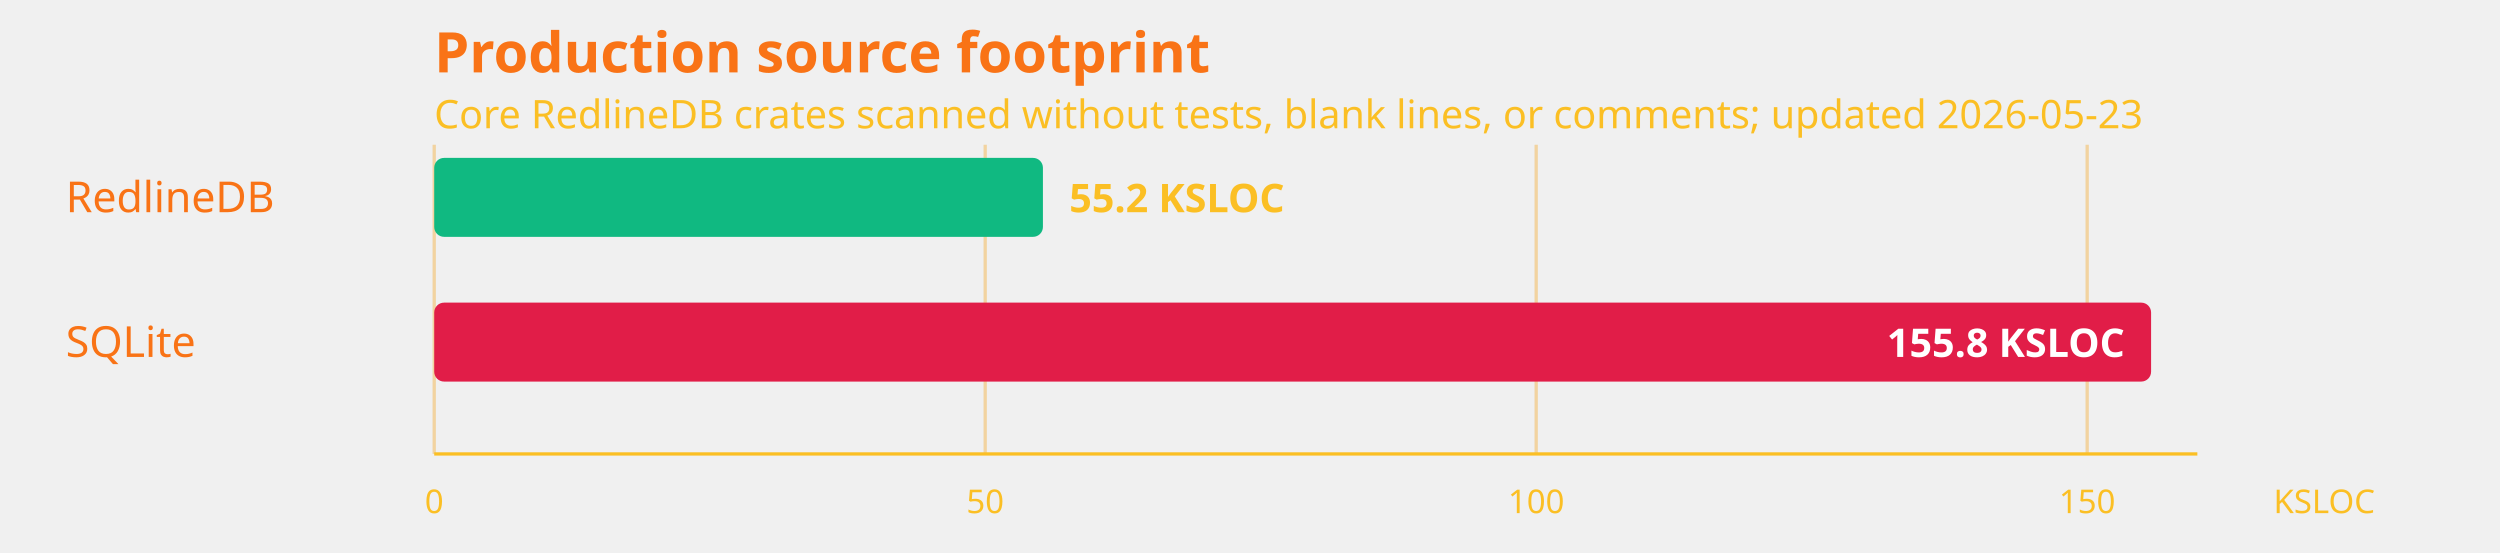
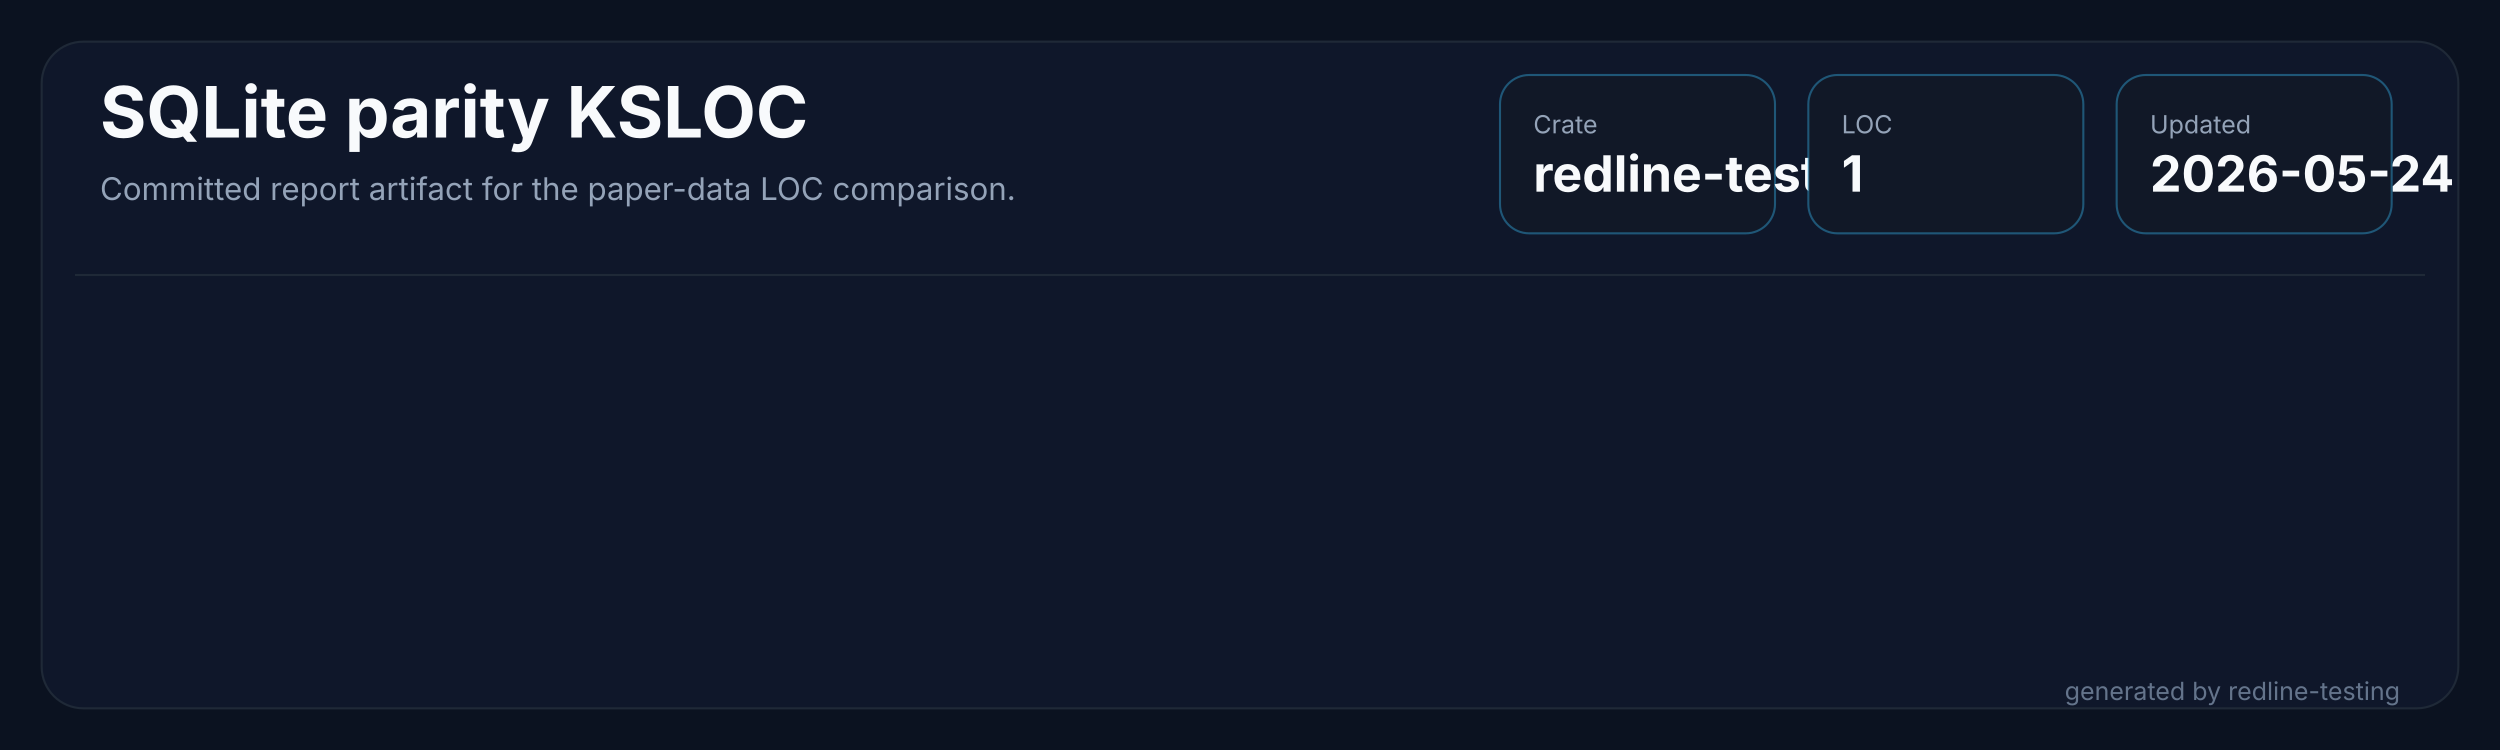
- <svg xmlns="http://www.w3.org/2000/svg" width="760" height="168" viewBox="0 0 760 168" role="img" aria-labelledby="ksloc-title ksloc-desc">
-   <text x="132" y="22" font-family="sans-serif" font-size="17" font-weight="700" fill="#f97316">Production source footprint</text>
-   <text x="132" y="39" font-family="sans-serif" font-size="12" fill="#fbbf24">Core RedlineDB crates scanned without tests, blank lines, or comments; updated 2026-05-23</text>
-   <line x1="132.00" y1="44" x2="132.00" y2="138" stroke="#f59e0b" opacity="0.35" />
-   <text x="132.00" y="156" font-family="sans-serif" font-size="10" fill="#fbbf24" text-anchor="middle">0</text>
-   <line x1="299.50" y1="44" x2="299.50" y2="138" stroke="#f59e0b" opacity="0.35" />
-   <text x="299.50" y="156" font-family="sans-serif" font-size="10" fill="#fbbf24" text-anchor="middle">50</text>
-   <line x1="467.00" y1="44" x2="467.00" y2="138" stroke="#f59e0b" opacity="0.35" />
-   <text x="467.00" y="156" font-family="sans-serif" font-size="10" fill="#fbbf24" text-anchor="middle">100</text>
-   <line x1="634.50" y1="44" x2="634.50" y2="138" stroke="#f59e0b" opacity="0.35" />
-   <text x="634.50" y="156" font-family="sans-serif" font-size="10" fill="#fbbf24" text-anchor="middle">150</text>
-   <line x1="132" y1="138" x2="668.00" y2="138" stroke="#fbbf24" />
-   <text x="722.00" y="156" font-family="sans-serif" font-size="10" fill="#fbbf24" text-anchor="end">KSLOC</text>
-   <text x="20" y="64.50" font-family="sans-serif" font-size="13" fill="#f97316">RedlineDB</text>
-   <rect x="132" y="48" width="185.05" height="24" rx="3" fill="#10b981" />
-   <text x="325.05" y="64.50" font-family="sans-serif" font-size="12" font-weight="700" fill="#fbbf24" text-anchor="start">55.2 KSLOC</text>
-   <text x="20" y="108.50" font-family="sans-serif" font-size="13" fill="#f97316">SQLite</text>
-   <rect x="132" y="92" width="521.93" height="24" rx="3" fill="#e11d48" />
-   <text x="645.93" y="108.50" font-family="sans-serif" font-size="12" font-weight="700" fill="#ffffff" text-anchor="end">155.8 KSLOC</text>
+ <svg xmlns="http://www.w3.org/2000/svg" width="1200" height="360" viewBox="0 0 1200 360" role="img" aria-labelledby="title desc">
+   <rect width="1200" height="360" fill="#0b1220" />
+   <rect x="20" y="20" width="1160" height="320" rx="20" fill="#0f172a" stroke="#1f2937" />
+   <path d="M 36 132 H 1164" stroke="#1f2937" stroke-width="1" />
+   <text x="48" y="66" fill="#f8fafc" font-family="Inter,Segoe UI,sans-serif" font-size="34" font-weight="700" letter-spacing="0">SQLite parity KSLOC</text>
+   <text x="48" y="96" fill="#94a3b8" font-family="Inter,Segoe UI,sans-serif" font-size="15" letter-spacing="0">Committed report artifact for the paper-data LOC comparison.</text>
+   <g transform="translate(720,36)">
+     <rect width="132" height="76" rx="14" fill="#111827" stroke="#38bdf8" stroke-opacity="0.38" />
+     <text x="16" y="28" fill="#94a3b8" font-family="Inter,Segoe UI,sans-serif" font-size="12" letter-spacing="0">Crate</text>
+     <text x="16" y="56" fill="#f8fafc" font-family="Inter,Segoe UI,sans-serif" font-size="24" font-weight="700" letter-spacing="0">redline-testing</text>
+   </g>
+   <g transform="translate(868,36)">
+     <rect width="132" height="76" rx="14" fill="#111827" stroke="#38bdf8" stroke-opacity="0.38" />
+     <text x="16" y="28" fill="#94a3b8" font-family="Inter,Segoe UI,sans-serif" font-size="12" letter-spacing="0">LOC</text>
+     <text x="16" y="56" fill="#f8fafc" font-family="Inter,Segoe UI,sans-serif" font-size="24" font-weight="700" letter-spacing="0">1</text>
+   </g>
+   <g transform="translate(1016,36)">
+     <rect width="132" height="76" rx="14" fill="#111827" stroke="#38bdf8" stroke-opacity="0.38" />
+     <text x="16" y="28" fill="#94a3b8" font-family="Inter,Segoe UI,sans-serif" font-size="12" letter-spacing="0">Updated</text>
+     <text x="16" y="56" fill="#f8fafc" font-family="Inter,Segoe UI,sans-serif" font-size="24" font-weight="700" letter-spacing="0">2026-05-24</text>
+   </g>
+   <text x="1152" y="336" fill="#64748b" text-anchor="end" font-family="Inter,Segoe UI,sans-serif" font-size="12" letter-spacing="0">generated by redline-testing</text>
</svg>
